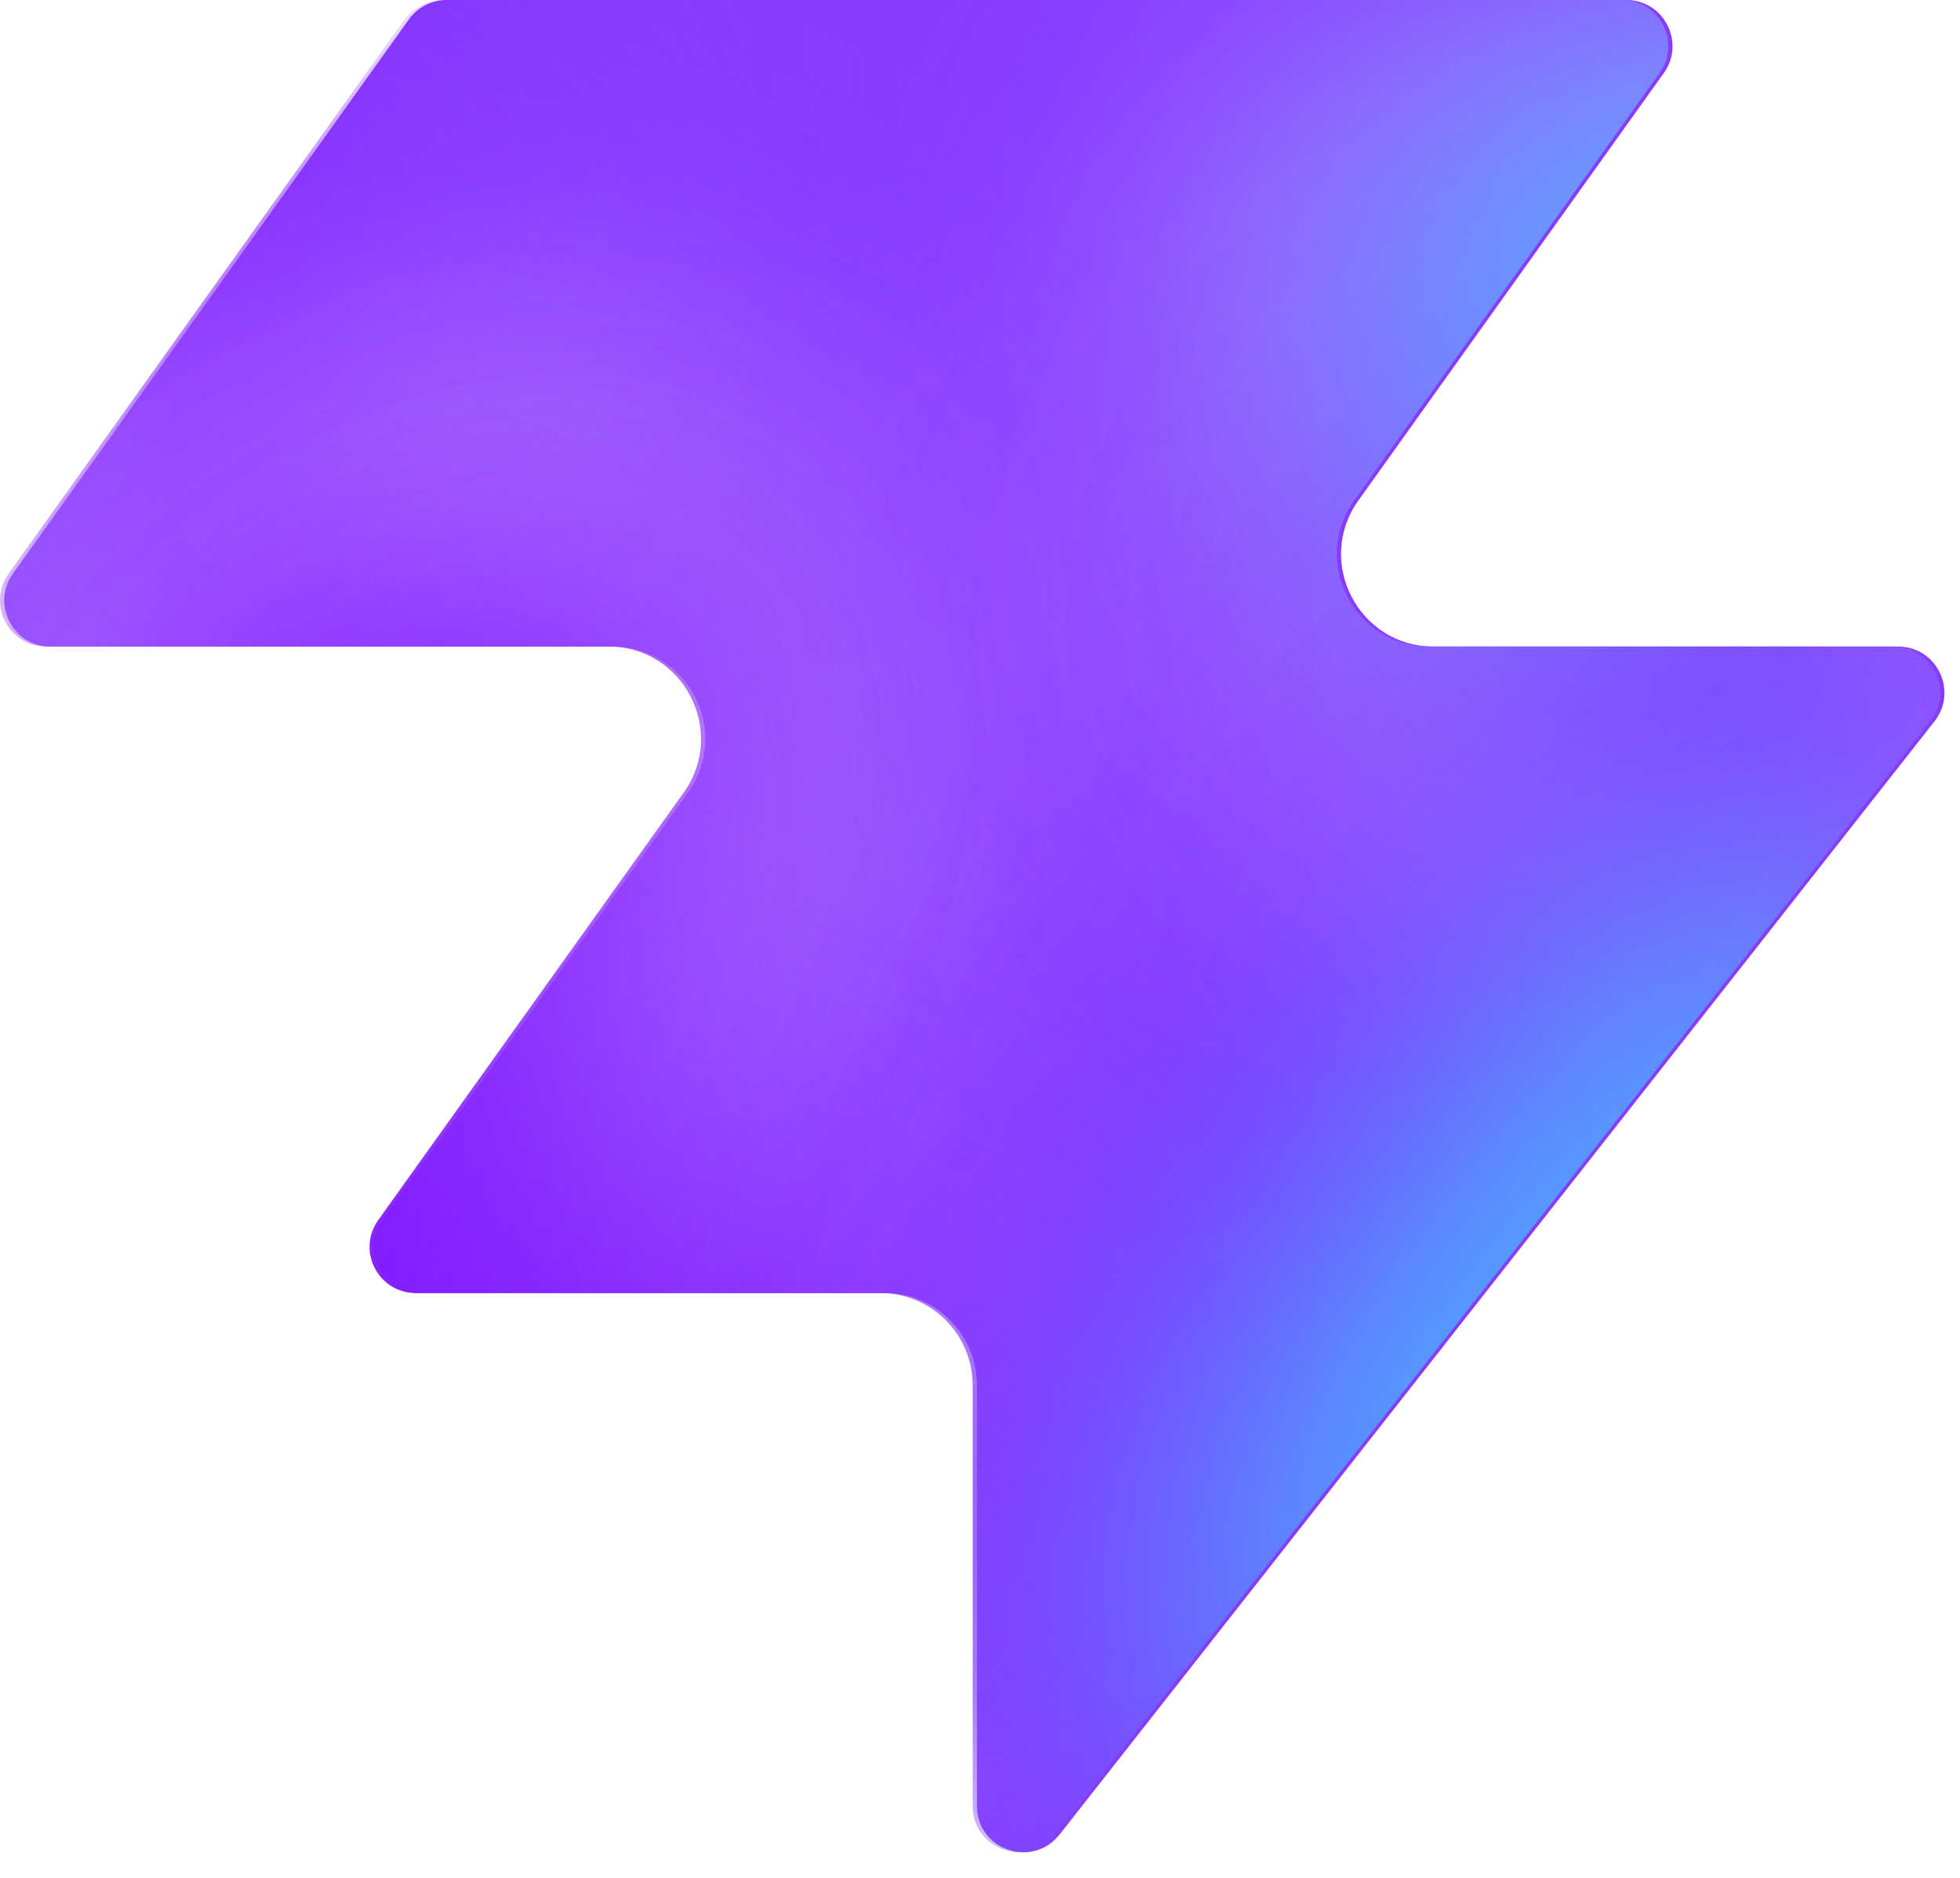
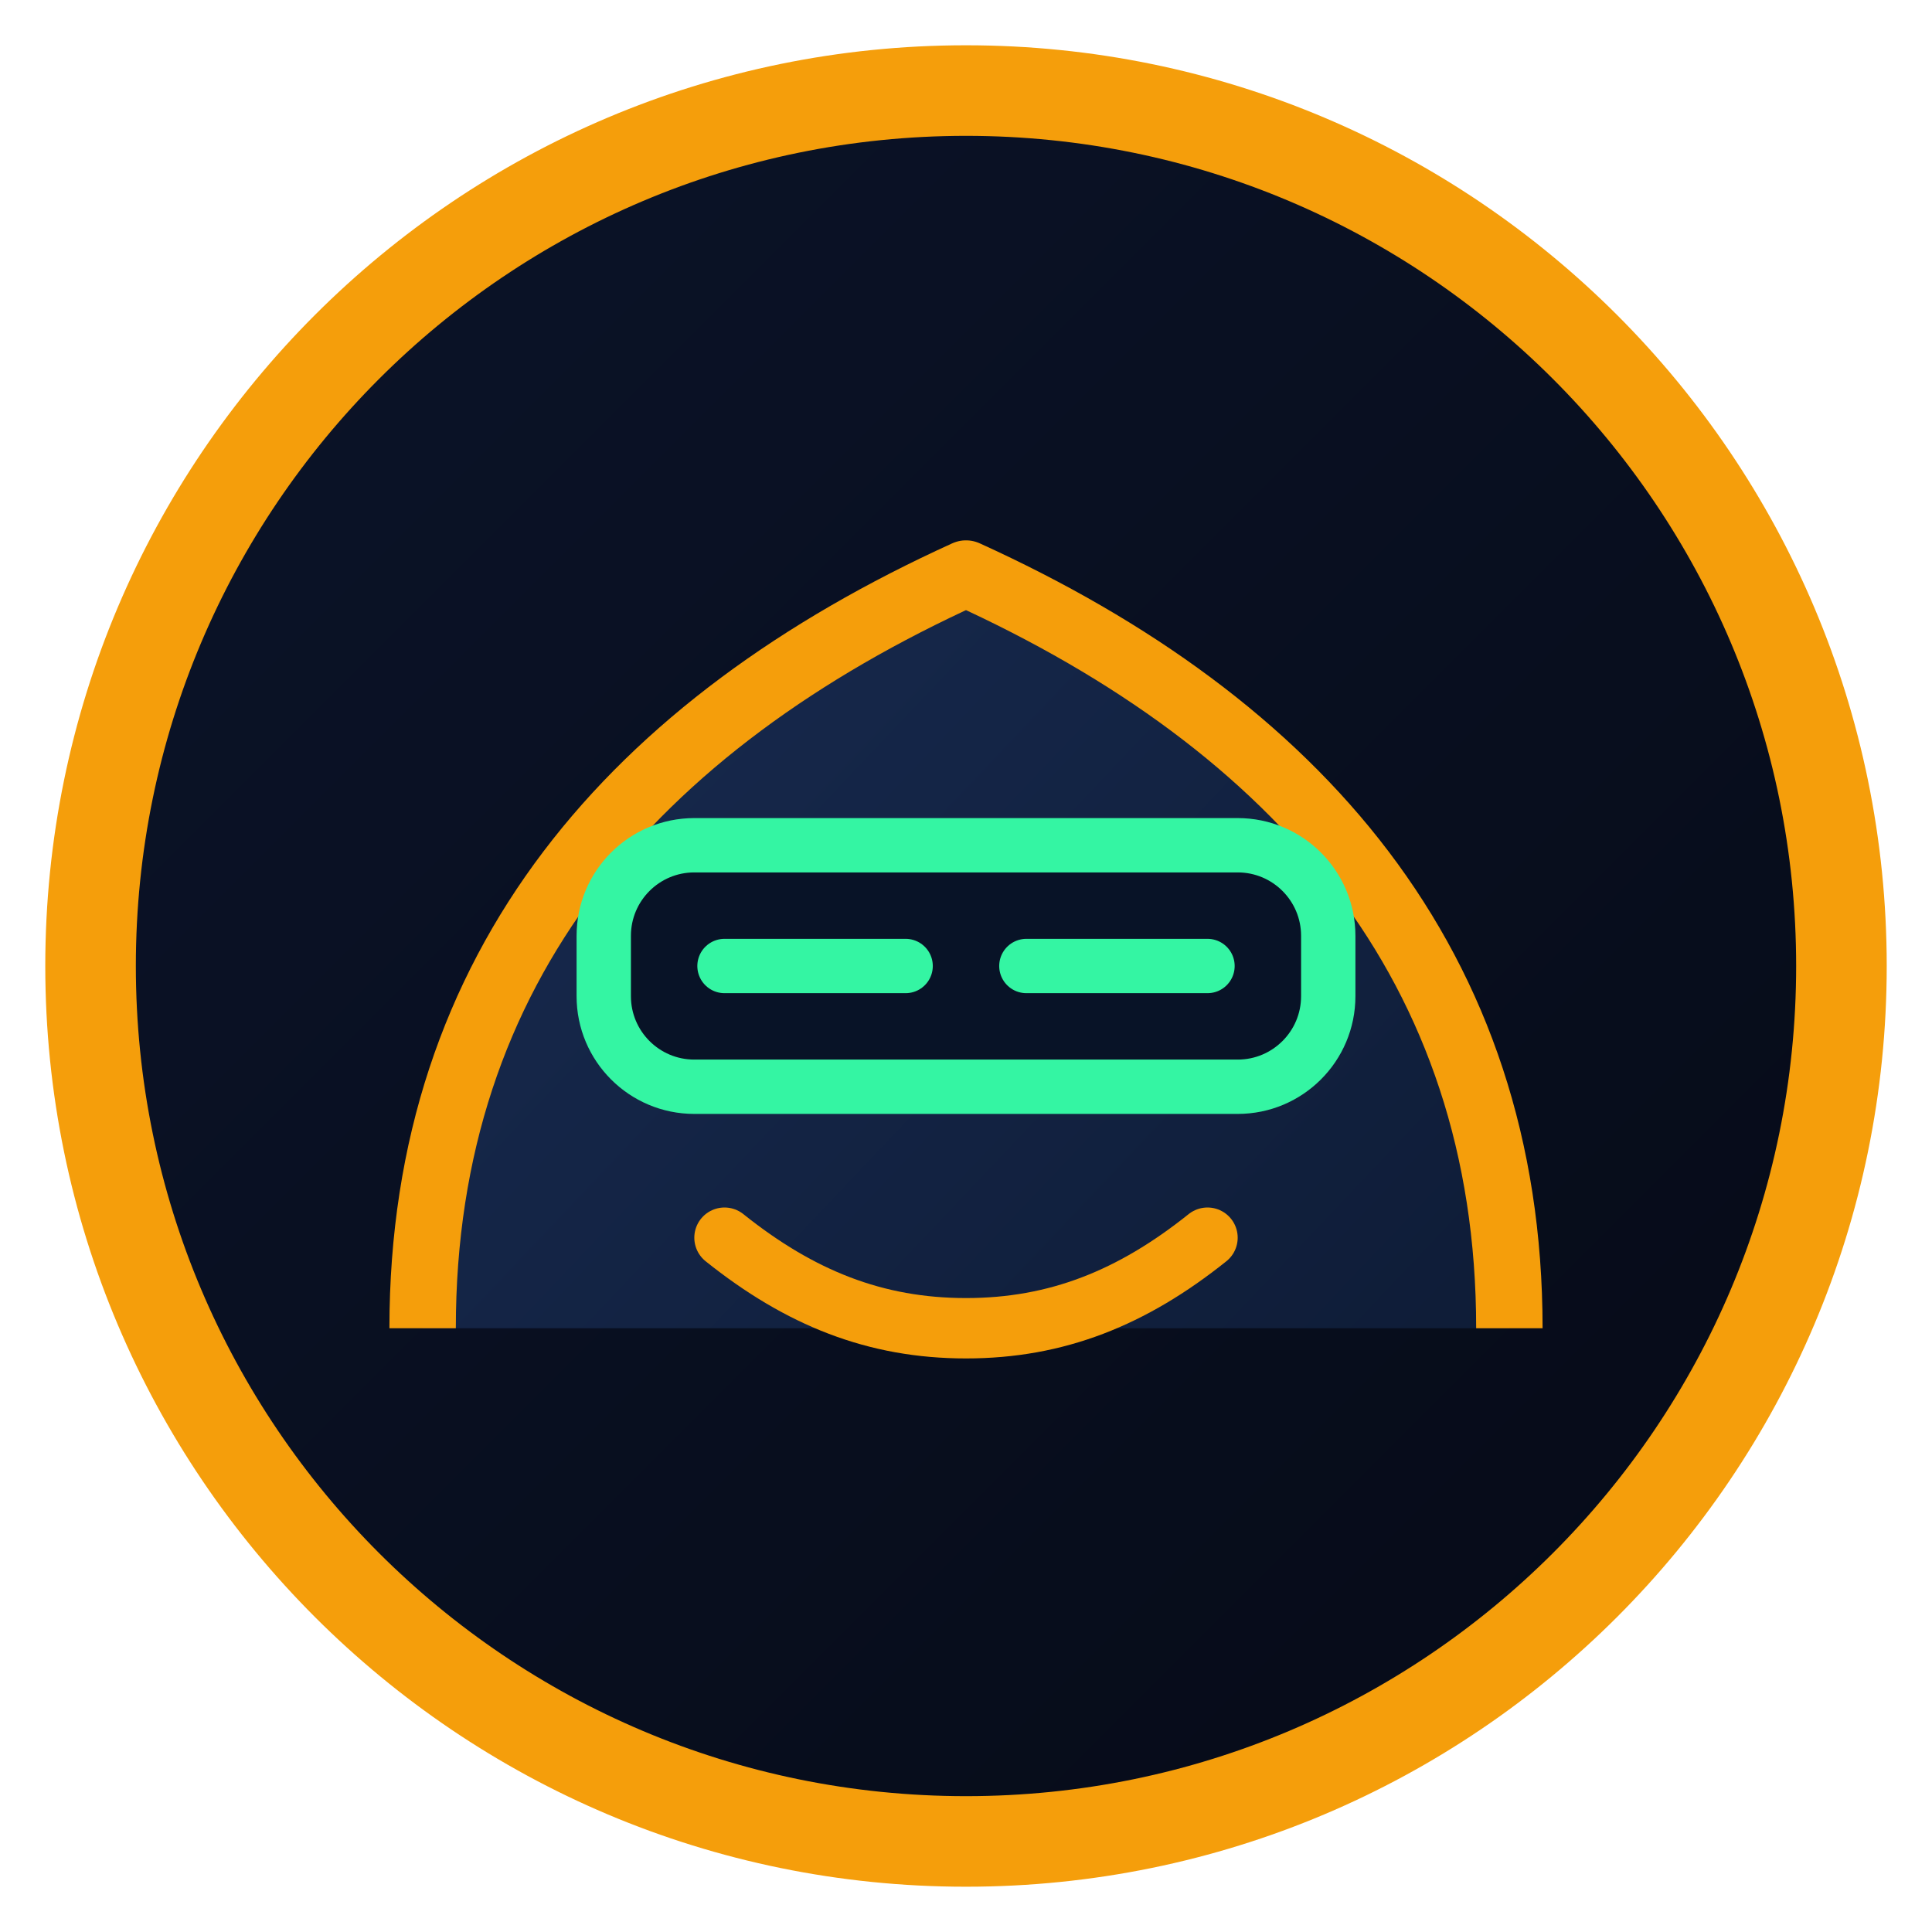
- <svg xmlns="http://www.w3.org/2000/svg" width="48" height="46" fill="none" viewBox="0 0 48 46">
-   <path fill="#863bff" d="M25.946 44.938c-.664.845-2.021.375-2.021-.698V33.937a2.26 2.26 0 0 0-2.262-2.262H10.287c-.92 0-1.456-1.04-.92-1.788l7.48-10.471c1.07-1.497 0-3.578-1.842-3.578H1.237c-.92 0-1.456-1.04-.92-1.788L10.013.474c.214-.297.556-.474.92-.474h28.894c.92 0 1.456 1.04.92 1.788l-7.48 10.471c-1.07 1.498 0 3.579 1.842 3.579h11.377c.943 0 1.473 1.088.89 1.83L25.947 44.94z" style="fill:#863bff;fill:color(display-p3 .525 .23 1);fill-opacity:1" />
-   <mask id="a" width="48" height="46" x="0" y="0" maskUnits="userSpaceOnUse" style="mask-type:alpha">
-     <path fill="#000" d="M25.842 44.938c-.664.844-2.021.375-2.021-.698V33.937a2.26 2.26 0 0 0-2.262-2.262H10.183c-.92 0-1.456-1.04-.92-1.788l7.48-10.471c1.07-1.498 0-3.579-1.842-3.579H1.133c-.92 0-1.456-1.04-.92-1.787L9.91.473c.214-.297.556-.474.92-.474h28.894c.92 0 1.456 1.04.92 1.788l-7.48 10.471c-1.07 1.498 0 3.578 1.842 3.578h11.377c.943 0 1.473 1.088.89 1.832L25.843 44.94z" style="fill:#000;fill-opacity:1" />
-   </mask>
-   <g mask="url(#a)">
-     <g filter="url(#b)">
-       <ellipse cx="5.508" cy="14.704" fill="#ede6ff" rx="5.508" ry="14.704" style="fill:#ede6ff;fill:color(display-p3 .927 .903 1);fill-opacity:1" transform="matrix(.00324 1 1 -.00324 -4.47 31.516)" />
-     </g>
-     <g filter="url(#c)">
-       <ellipse cx="10.399" cy="29.851" fill="#ede6ff" rx="10.399" ry="29.851" style="fill:#ede6ff;fill:color(display-p3 .927 .903 1);fill-opacity:1" transform="matrix(.00324 1 1 -.00324 -39.328 7.883)" />
-     </g>
-     <g filter="url(#d)">
-       <ellipse cx="5.508" cy="30.487" fill="#7e14ff" rx="5.508" ry="30.487" style="fill:#7e14ff;fill:color(display-p3 .492 .077 1);fill-opacity:1" transform="rotate(89.814 -25.913 -14.639)scale(1 -1)" />
-     </g>
-     <g filter="url(#e)">
-       <ellipse cx="5.508" cy="30.599" fill="#7e14ff" rx="5.508" ry="30.599" style="fill:#7e14ff;fill:color(display-p3 .492 .077 1);fill-opacity:1" transform="rotate(89.814 -32.644 -3.334)scale(1 -1)" />
-     </g>
-     <g filter="url(#f)">
-       <ellipse cx="5.508" cy="30.599" fill="#7e14ff" rx="5.508" ry="30.599" style="fill:#7e14ff;fill:color(display-p3 .492 .077 1);fill-opacity:1" transform="matrix(.00324 1 1 -.00324 -34.34 30.47)" />
-     </g>
-     <g filter="url(#g)">
-       <ellipse cx="14.072" cy="22.078" fill="#ede6ff" rx="14.072" ry="22.078" style="fill:#ede6ff;fill:color(display-p3 .927 .903 1);fill-opacity:1" transform="rotate(93.35 24.506 48.493)scale(-1 1)" />
-     </g>
-     <g filter="url(#h)">
-       <ellipse cx="3.47" cy="21.501" fill="#7e14ff" rx="3.47" ry="21.501" style="fill:#7e14ff;fill:color(display-p3 .492 .077 1);fill-opacity:1" transform="rotate(89.009 28.708 47.59)scale(-1 1)" />
-     </g>
-     <g filter="url(#i)">
-       <ellipse cx="3.47" cy="21.501" fill="#7e14ff" rx="3.47" ry="21.501" style="fill:#7e14ff;fill:color(display-p3 .492 .077 1);fill-opacity:1" transform="rotate(89.009 28.708 47.59)scale(-1 1)" />
-     </g>
-     <g filter="url(#j)">
-       <ellipse cx=".387" cy="8.972" fill="#7e14ff" rx="4.407" ry="29.108" style="fill:#7e14ff;fill:color(display-p3 .492 .077 1);fill-opacity:1" transform="rotate(39.51 .387 8.972)" />
-     </g>
-     <g filter="url(#k)">
-       <ellipse cx="47.523" cy="-6.092" fill="#7e14ff" rx="4.407" ry="29.108" style="fill:#7e14ff;fill:color(display-p3 .492 .077 1);fill-opacity:1" transform="rotate(37.892 47.523 -6.092)" />
-     </g>
-     <g filter="url(#l)">
-       <ellipse cx="41.412" cy="6.333" fill="#47bfff" rx="5.971" ry="9.665" style="fill:#47bfff;fill:color(display-p3 .28 .748 1);fill-opacity:1" transform="rotate(37.892 41.412 6.333)" />
-     </g>
-     <g filter="url(#m)">
-       <ellipse cx="-1.879" cy="38.332" fill="#7e14ff" rx="4.407" ry="29.108" style="fill:#7e14ff;fill:color(display-p3 .492 .077 1);fill-opacity:1" transform="rotate(37.892 -1.88 38.332)" />
-     </g>
-     <g filter="url(#n)">
-       <ellipse cx="-1.879" cy="38.332" fill="#7e14ff" rx="4.407" ry="29.108" style="fill:#7e14ff;fill:color(display-p3 .492 .077 1);fill-opacity:1" transform="rotate(37.892 -1.88 38.332)" />
-     </g>
-     <g filter="url(#o)">
-       <ellipse cx="35.651" cy="29.907" fill="#7e14ff" rx="4.407" ry="29.108" style="fill:#7e14ff;fill:color(display-p3 .492 .077 1);fill-opacity:1" transform="rotate(37.892 35.651 29.907)" />
-     </g>
-     <g filter="url(#p)">
-       <ellipse cx="38.418" cy="32.4" fill="#47bfff" rx="5.971" ry="15.297" style="fill:#47bfff;fill:color(display-p3 .28 .748 1);fill-opacity:1" transform="rotate(37.892 38.418 32.4)" />
-     </g>
-   </g>
+ <svg xmlns="http://www.w3.org/2000/svg" viewBox="0 0 64 64">
  <defs>
-     <filter id="b" width="60.045" height="41.654" x="-19.77" y="16.149" color-interpolation-filters="sRGB" filterUnits="userSpaceOnUse">
-       <feFlood flood-opacity="0" result="BackgroundImageFix" />
-       <feBlend in="SourceGraphic" in2="BackgroundImageFix" result="shape" />
-       <feGaussianBlur result="effect1_foregroundBlur_2002_17158" stdDeviation="7.659" />
-     </filter>
-     <filter id="c" width="90.34" height="51.437" x="-54.613" y="-7.533" color-interpolation-filters="sRGB" filterUnits="userSpaceOnUse">
-       <feFlood flood-opacity="0" result="BackgroundImageFix" />
-       <feBlend in="SourceGraphic" in2="BackgroundImageFix" result="shape" />
-       <feGaussianBlur result="effect1_foregroundBlur_2002_17158" stdDeviation="7.659" />
-     </filter>
-     <filter id="d" width="79.355" height="29.4" x="-49.64" y="2.03" color-interpolation-filters="sRGB" filterUnits="userSpaceOnUse">
-       <feFlood flood-opacity="0" result="BackgroundImageFix" />
-       <feBlend in="SourceGraphic" in2="BackgroundImageFix" result="shape" />
-       <feGaussianBlur result="effect1_foregroundBlur_2002_17158" stdDeviation="4.596" />
-     </filter>
-     <filter id="e" width="79.579" height="29.4" x="-45.045" y="20.029" color-interpolation-filters="sRGB" filterUnits="userSpaceOnUse">
-       <feFlood flood-opacity="0" result="BackgroundImageFix" />
-       <feBlend in="SourceGraphic" in2="BackgroundImageFix" result="shape" />
-       <feGaussianBlur result="effect1_foregroundBlur_2002_17158" stdDeviation="4.596" />
-     </filter>
-     <filter id="f" width="79.579" height="29.4" x="-43.513" y="21.178" color-interpolation-filters="sRGB" filterUnits="userSpaceOnUse">
-       <feFlood flood-opacity="0" result="BackgroundImageFix" />
-       <feBlend in="SourceGraphic" in2="BackgroundImageFix" result="shape" />
-       <feGaussianBlur result="effect1_foregroundBlur_2002_17158" stdDeviation="4.596" />
-     </filter>
-     <filter id="g" width="74.749" height="58.852" x="15.756" y="-17.901" color-interpolation-filters="sRGB" filterUnits="userSpaceOnUse">
-       <feFlood flood-opacity="0" result="BackgroundImageFix" />
-       <feBlend in="SourceGraphic" in2="BackgroundImageFix" result="shape" />
-       <feGaussianBlur result="effect1_foregroundBlur_2002_17158" stdDeviation="7.659" />
-     </filter>
-     <filter id="h" width="61.377" height="25.362" x="23.548" y="2.284" color-interpolation-filters="sRGB" filterUnits="userSpaceOnUse">
-       <feFlood flood-opacity="0" result="BackgroundImageFix" />
-       <feBlend in="SourceGraphic" in2="BackgroundImageFix" result="shape" />
-       <feGaussianBlur result="effect1_foregroundBlur_2002_17158" stdDeviation="4.596" />
-     </filter>
-     <filter id="i" width="61.377" height="25.362" x="23.548" y="2.284" color-interpolation-filters="sRGB" filterUnits="userSpaceOnUse">
-       <feFlood flood-opacity="0" result="BackgroundImageFix" />
-       <feBlend in="SourceGraphic" in2="BackgroundImageFix" result="shape" />
-       <feGaussianBlur result="effect1_foregroundBlur_2002_17158" stdDeviation="4.596" />
-     </filter>
-     <filter id="j" width="56.045" height="63.649" x="-27.636" y="-22.853" color-interpolation-filters="sRGB" filterUnits="userSpaceOnUse">
-       <feFlood flood-opacity="0" result="BackgroundImageFix" />
-       <feBlend in="SourceGraphic" in2="BackgroundImageFix" result="shape" />
-       <feGaussianBlur result="effect1_foregroundBlur_2002_17158" stdDeviation="4.596" />
-     </filter>
-     <filter id="k" width="54.814" height="64.646" x="20.116" y="-38.415" color-interpolation-filters="sRGB" filterUnits="userSpaceOnUse">
-       <feFlood flood-opacity="0" result="BackgroundImageFix" />
-       <feBlend in="SourceGraphic" in2="BackgroundImageFix" result="shape" />
-       <feGaussianBlur result="effect1_foregroundBlur_2002_17158" stdDeviation="4.596" />
-     </filter>
-     <filter id="l" width="33.541" height="35.313" x="24.641" y="-11.323" color-interpolation-filters="sRGB" filterUnits="userSpaceOnUse">
-       <feFlood flood-opacity="0" result="BackgroundImageFix" />
-       <feBlend in="SourceGraphic" in2="BackgroundImageFix" result="shape" />
-       <feGaussianBlur result="effect1_foregroundBlur_2002_17158" stdDeviation="4.596" />
-     </filter>
-     <filter id="m" width="54.814" height="64.646" x="-29.286" y="6.009" color-interpolation-filters="sRGB" filterUnits="userSpaceOnUse">
-       <feFlood flood-opacity="0" result="BackgroundImageFix" />
-       <feBlend in="SourceGraphic" in2="BackgroundImageFix" result="shape" />
-       <feGaussianBlur result="effect1_foregroundBlur_2002_17158" stdDeviation="4.596" />
-     </filter>
-     <filter id="n" width="54.814" height="64.646" x="-29.286" y="6.009" color-interpolation-filters="sRGB" filterUnits="userSpaceOnUse">
-       <feFlood flood-opacity="0" result="BackgroundImageFix" />
-       <feBlend in="SourceGraphic" in2="BackgroundImageFix" result="shape" />
-       <feGaussianBlur result="effect1_foregroundBlur_2002_17158" stdDeviation="4.596" />
-     </filter>
-     <filter id="o" width="54.814" height="64.646" x="8.244" y="-2.416" color-interpolation-filters="sRGB" filterUnits="userSpaceOnUse">
-       <feFlood flood-opacity="0" result="BackgroundImageFix" />
-       <feBlend in="SourceGraphic" in2="BackgroundImageFix" result="shape" />
-       <feGaussianBlur result="effect1_foregroundBlur_2002_17158" stdDeviation="4.596" />
-     </filter>
-     <filter id="p" width="39.409" height="43.623" x="18.713" y="10.588" color-interpolation-filters="sRGB" filterUnits="userSpaceOnUse">
-       <feFlood flood-opacity="0" result="BackgroundImageFix" />
-       <feBlend in="SourceGraphic" in2="BackgroundImageFix" result="shape" />
-       <feGaussianBlur result="effect1_foregroundBlur_2002_17158" stdDeviation="4.596" />
-     </filter>
+     <linearGradient id="bg" x1="8" y1="8" x2="56" y2="56" gradientUnits="userSpaceOnUse">
+       <stop stop-color="#0b1328" />
+       <stop offset="1" stop-color="#060b18" />
+     </linearGradient>
+     <linearGradient id="hood" x1="14" y1="16" x2="52" y2="52" gradientUnits="userSpaceOnUse">
+       <stop stop-color="#182b51" />
+       <stop offset="1" stop-color="#0d1a33" />
+     </linearGradient>
  </defs>
+   <circle cx="32" cy="32" r="29" fill="url(#bg)" stroke="#f59e0b" stroke-width="3" />
+   <path d="M14 44c0-12 7-20 18-25c11 5 18 13 18 25" fill="url(#hood)" stroke="#f59e0b" stroke-width="2.2" stroke-linejoin="round" />
+   <rect x="20" y="28" width="24" height="8" rx="3" fill="#081327" stroke="#34f5a3" stroke-width="1.8" />
+   <path d="M24 32h6M34 32h6" stroke="#34f5a3" stroke-width="1.8" stroke-linecap="round" />
+   <path d="M24 41c2.5 2 5 3 8 3s5.5-1 8-3" fill="none" stroke="#f59e0b" stroke-width="2" stroke-linecap="round" />
</svg>
